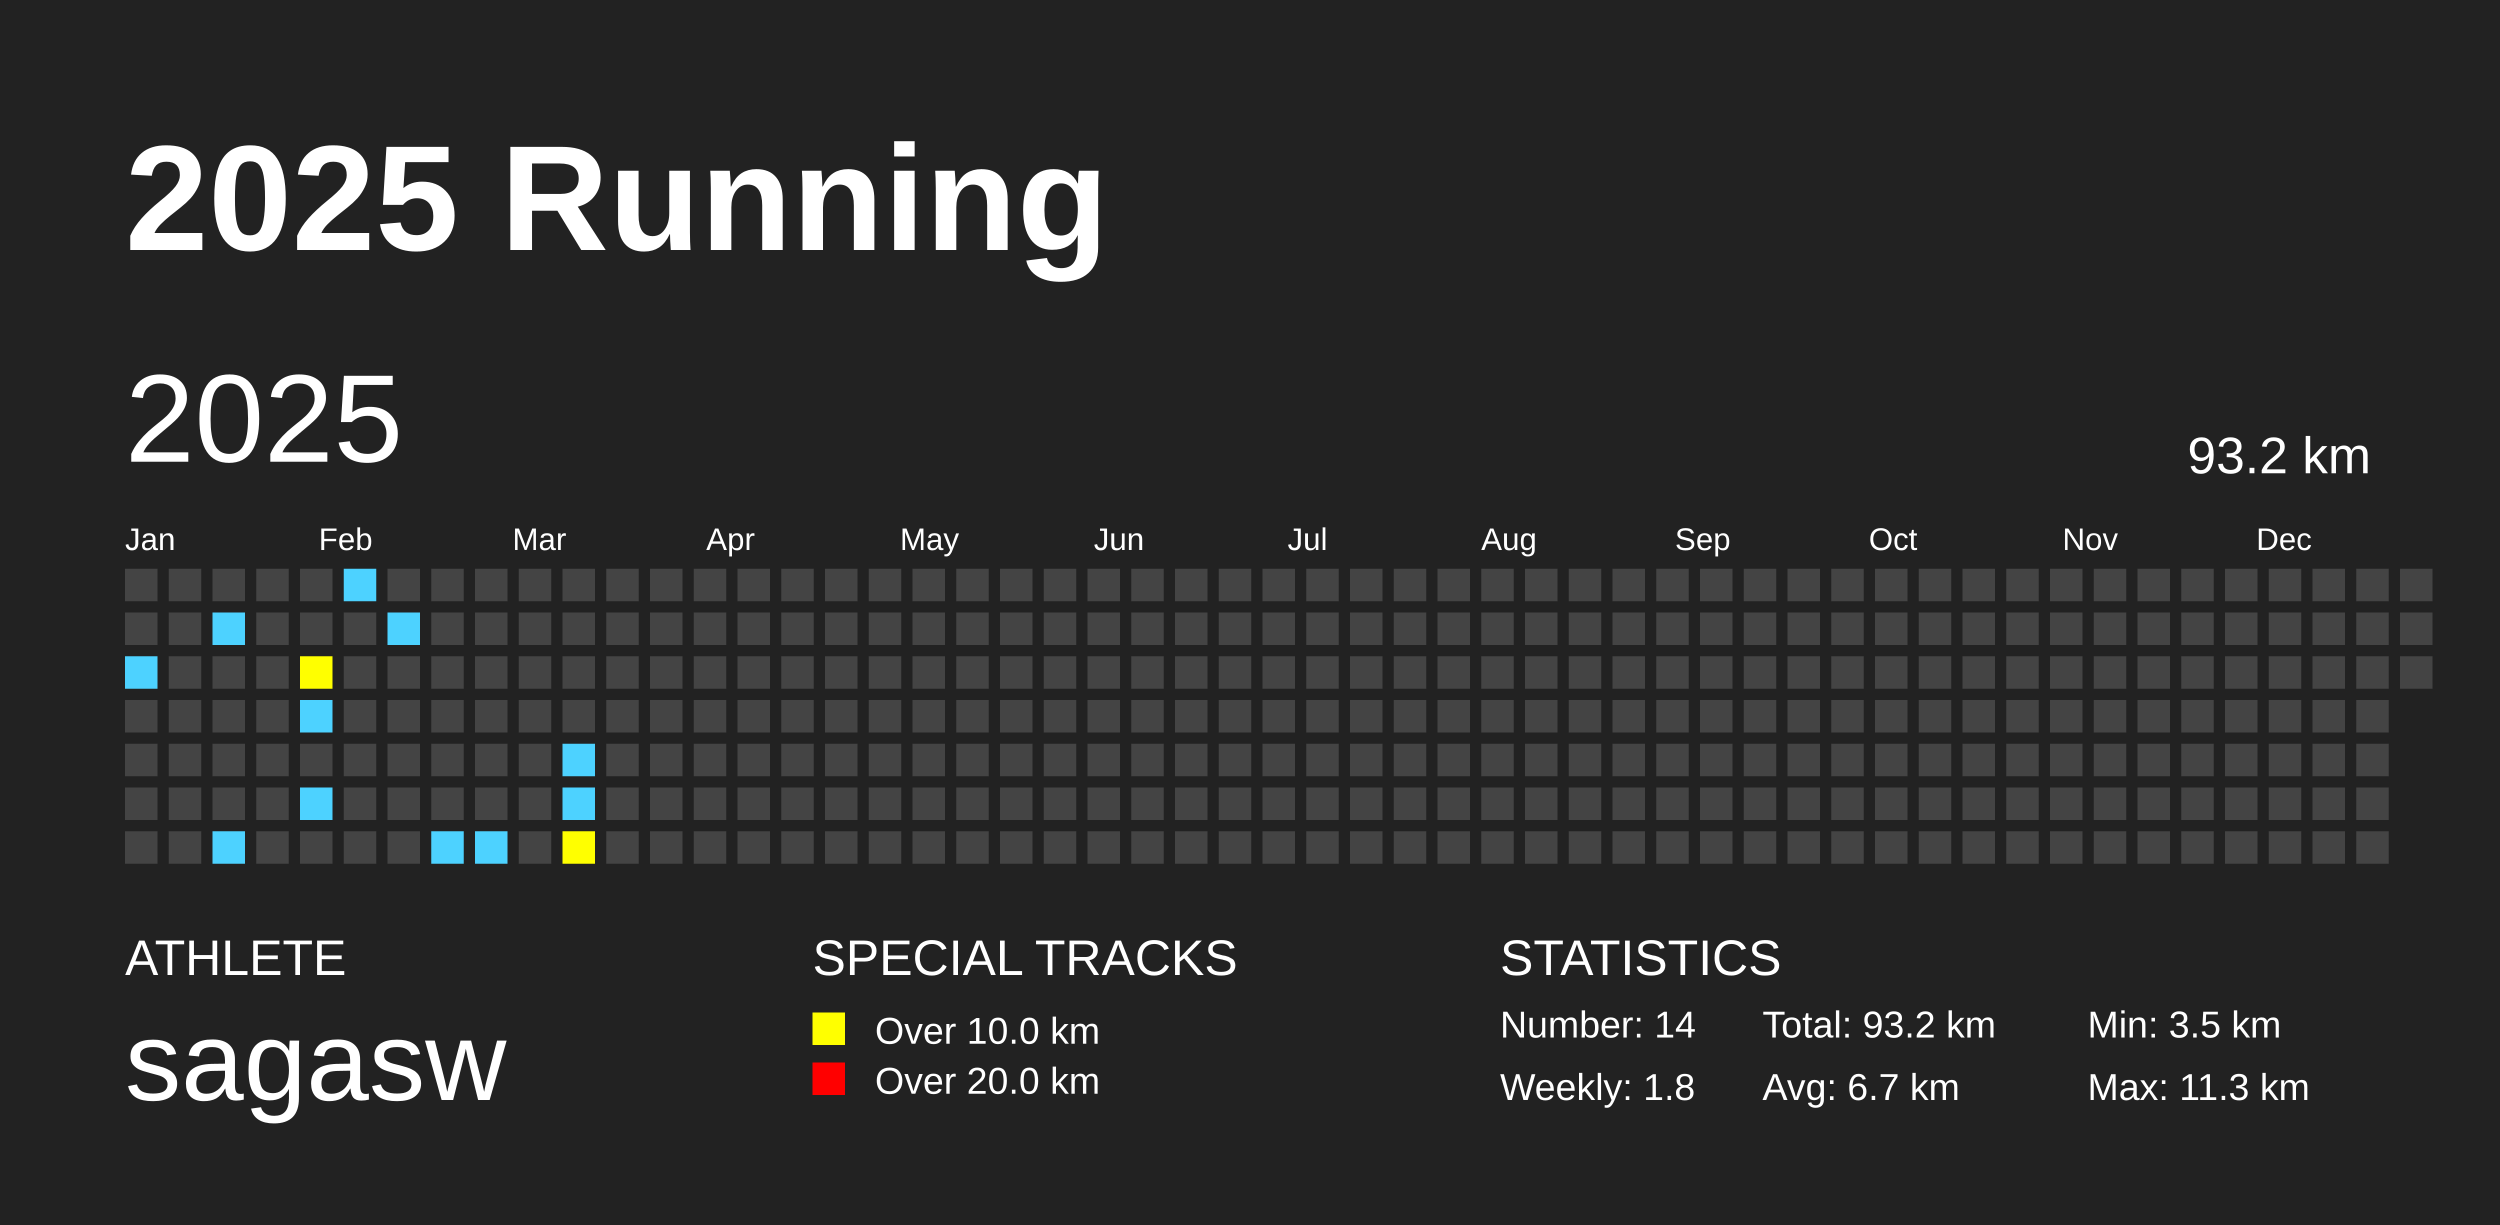
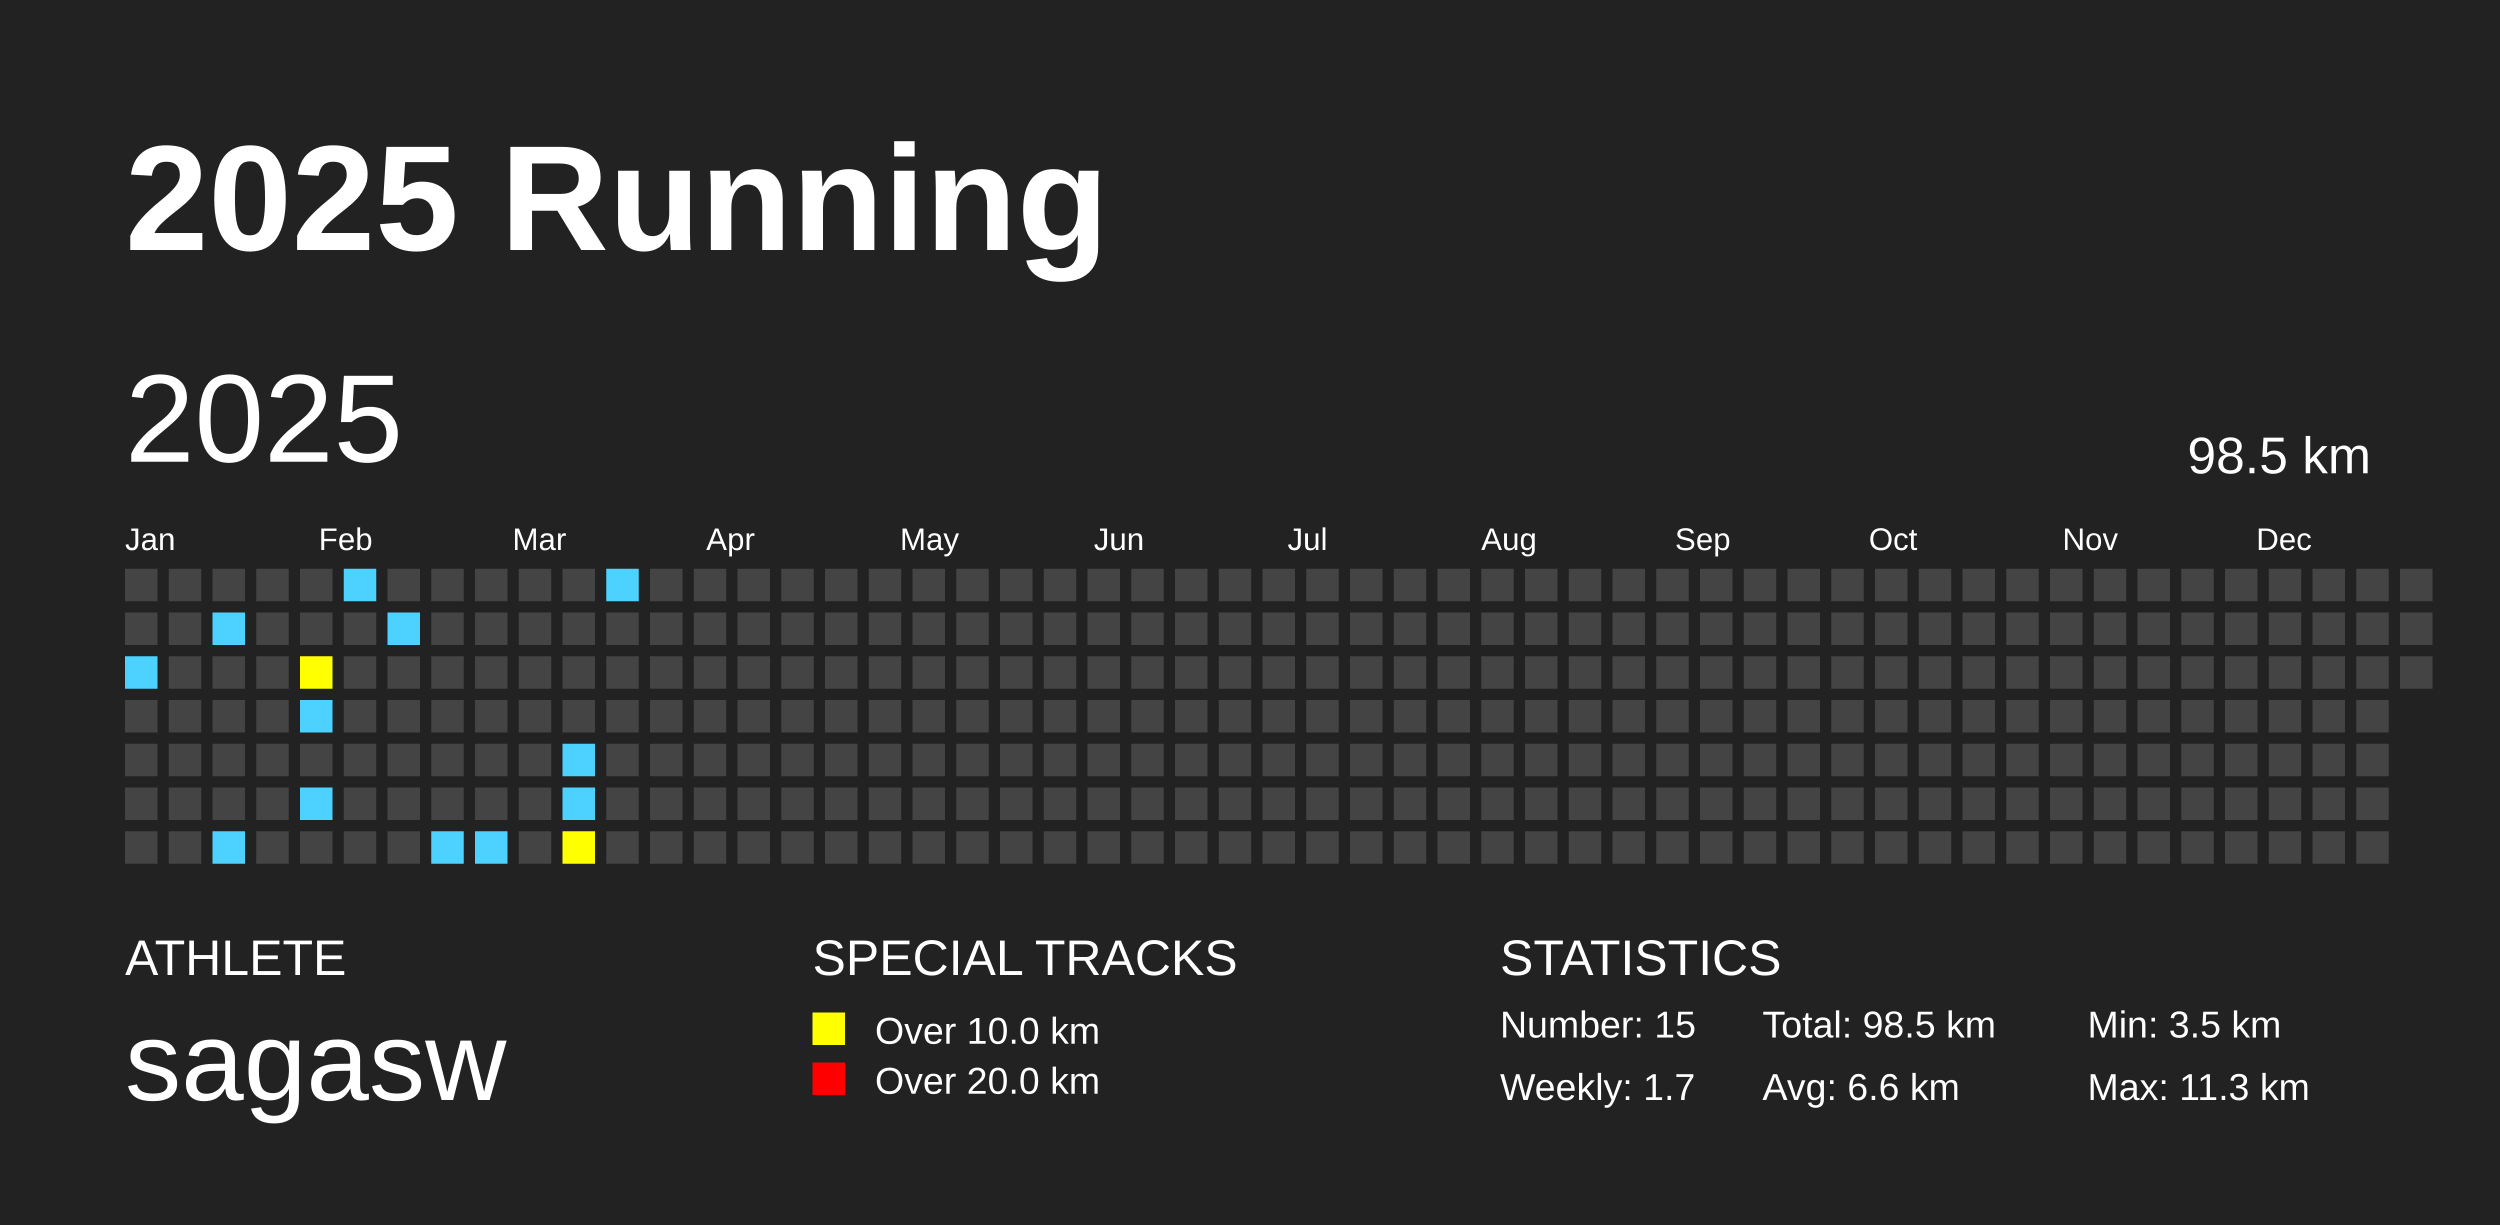
<svg xmlns="http://www.w3.org/2000/svg" baseProfile="full" height="98mm" version="1.1" viewBox="0,0,200,98" width="200mm">
  <defs />
  <rect fill="#222222" height="98" width="200" x="0" y="0" />
  <text fill="#FFFFFF" style="font-size:12px; font-family:Arial; font-weight:bold;" x="10" y="20">2025 Running</text>
  <text fill="#FFFFFF" style="font-size:4px; font-family:Arial" x="10" y="78">ATHLETE</text>
  <text fill="#FFFFFF" style="font-size:9px; font-family:Arial" x="10" y="88">sagasw</text>
  <text fill="#FFFFFF" style="font-size:4px; font-family:Arial" x="65" y="78">SPECIAL TRACKS</text>
  <rect fill="yellow" height="2.6" width="2.6" x="65" y="81" />
  <text fill="#FFFFFF" style="font-size:3px; font-family:Arial" x="70" y="83.5">Over 10.0 km</text>
  <rect fill="red" height="2.6" width="2.6" x="65" y="85" />
  <text fill="#FFFFFF" style="font-size:3px; font-family:Arial" x="70" y="87.5">Over 20.0 km</text>
  <text fill="#FFFFFF" style="font-size:4px; font-family:Arial" x="120" y="78">STATISTICS</text>
-   <text fill="#FFFFFF" style="font-size:3px; font-family:Arial" x="120" y="83">Number: 14</text>
-   <text fill="#FFFFFF" style="font-size:3px; font-family:Arial" x="120" y="88">Weekly: 1.8</text>
-   <text fill="#FFFFFF" style="font-size:3px; font-family:Arial" x="141" y="83">Total: 93.2 km</text>
-   <text fill="#FFFFFF" style="font-size:3px; font-family:Arial" x="141" y="88">Avg: 6.7 km</text>
+   <text fill="#FFFFFF" style="font-size:3px; font-family:Arial" x="120" y="83">Number: 15</text>
+   <text fill="#FFFFFF" style="font-size:3px; font-family:Arial" x="120" y="88">Weekly: 1.7</text>
+   <text fill="#FFFFFF" style="font-size:3px; font-family:Arial" x="141" y="83">Total: 98.5 km</text>
+   <text fill="#FFFFFF" style="font-size:3px; font-family:Arial" x="141" y="88">Avg: 6.6 km</text>
  <text fill="#FFFFFF" style="font-size:3px; font-family:Arial" x="167" y="83">Min: 3.5 km</text>
  <text fill="#FFFFFF" style="font-size:3px; font-family:Arial" x="167" y="88">Max: 11.3 km</text>
  <text dominant-baseline="hanging" fill="#FFFFFF" style="font-size:10.0px; font-family:Arial;" x="10" y="30">2025</text>
-   <text dominant-baseline="hanging" fill="#FFFFFF" style="font-size:4.125px; font-family:Arial;" x="175" y="35">93.2 km</text>
+   <text dominant-baseline="hanging" fill="#FFFFFF" style="font-size:4.125px; font-family:Arial;" x="175" y="35">98.5 km</text>
  <text fill="#FFFFFF" style="font-size:2.5px; font-family:Arial" x="10.0" y="44">Jan</text>
  <text fill="#FFFFFF" style="font-size:2.5px; font-family:Arial" x="25.5" y="44">Feb</text>
  <text fill="#FFFFFF" style="font-size:2.5px; font-family:Arial" x="41.0" y="44">Mar</text>
  <text fill="#FFFFFF" style="font-size:2.5px; font-family:Arial" x="56.5" y="44">Apr</text>
  <text fill="#FFFFFF" style="font-size:2.5px; font-family:Arial" x="72.0" y="44">May</text>
  <text fill="#FFFFFF" style="font-size:2.5px; font-family:Arial" x="87.5" y="44">Jun</text>
  <text fill="#FFFFFF" style="font-size:2.5px; font-family:Arial" x="103.0" y="44">Jul</text>
  <text fill="#FFFFFF" style="font-size:2.5px; font-family:Arial" x="118.5" y="44">Aug</text>
  <text fill="#FFFFFF" style="font-size:2.5px; font-family:Arial" x="134.0" y="44">Sep</text>
  <text fill="#FFFFFF" style="font-size:2.5px; font-family:Arial" x="149.5" y="44">Oct</text>
  <text fill="#FFFFFF" style="font-size:2.5px; font-family:Arial" x="165.0" y="44">Nov</text>
  <text fill="#FFFFFF" style="font-size:2.5px; font-family:Arial" x="180.5" y="44">Dec</text>
  <rect fill="#444444" height="2.6" width="2.6" x="10.0" y="45.5" />
  <rect fill="#444444" height="2.6" width="2.6" x="10.0" y="49.0" />
  <rect fill="#4DD2FF" height="2.6" width="2.6" x="10.0" y="52.5" />
  <rect fill="#444444" height="2.6" width="2.6" x="10.0" y="56.0" />
  <rect fill="#444444" height="2.6" width="2.6" x="10.0" y="59.5" />
  <rect fill="#444444" height="2.6" width="2.6" x="10.0" y="63.0" />
  <rect fill="#444444" height="2.6" width="2.6" x="10.0" y="66.5" />
  <rect fill="#444444" height="2.6" width="2.6" x="13.5" y="45.5" />
  <rect fill="#444444" height="2.6" width="2.6" x="13.5" y="49.0" />
  <rect fill="#444444" height="2.6" width="2.6" x="13.5" y="52.5" />
  <rect fill="#444444" height="2.6" width="2.6" x="13.5" y="56.0" />
  <rect fill="#444444" height="2.6" width="2.6" x="13.5" y="59.5" />
  <rect fill="#444444" height="2.6" width="2.6" x="13.5" y="63.0" />
  <rect fill="#444444" height="2.6" width="2.6" x="13.5" y="66.5" />
  <rect fill="#444444" height="2.6" width="2.6" x="17.0" y="45.5" />
  <rect fill="#4DD2FF" height="2.6" width="2.6" x="17.0" y="49.0" />
  <rect fill="#444444" height="2.6" width="2.6" x="17.0" y="52.5" />
  <rect fill="#444444" height="2.6" width="2.6" x="17.0" y="56.0" />
  <rect fill="#444444" height="2.6" width="2.6" x="17.0" y="59.5" />
  <rect fill="#444444" height="2.6" width="2.6" x="17.0" y="63.0" />
  <rect fill="#4DD2FF" height="2.6" width="2.6" x="17.0" y="66.5" />
  <rect fill="#444444" height="2.6" width="2.6" x="20.5" y="45.5" />
  <rect fill="#444444" height="2.6" width="2.6" x="20.5" y="49.0" />
  <rect fill="#444444" height="2.6" width="2.6" x="20.5" y="52.5" />
  <rect fill="#444444" height="2.6" width="2.6" x="20.5" y="56.0" />
  <rect fill="#444444" height="2.6" width="2.6" x="20.5" y="59.5" />
  <rect fill="#444444" height="2.6" width="2.6" x="20.5" y="63.0" />
  <rect fill="#444444" height="2.6" width="2.6" x="20.5" y="66.5" />
  <rect fill="#444444" height="2.6" width="2.6" x="24.0" y="45.5" />
  <rect fill="#444444" height="2.6" width="2.6" x="24.0" y="49.0" />
  <rect fill="yellow" height="2.6" width="2.6" x="24.0" y="52.5" />
  <rect fill="#4DD2FF" height="2.6" width="2.6" x="24.0" y="56.0" />
  <rect fill="#444444" height="2.6" width="2.6" x="24.0" y="59.5" />
  <rect fill="#4DD2FF" height="2.6" width="2.6" x="24.0" y="63.0" />
  <rect fill="#444444" height="2.6" width="2.6" x="24.0" y="66.5" />
  <rect fill="#4DD2FF" height="2.6" width="2.6" x="27.5" y="45.5" />
  <rect fill="#444444" height="2.6" width="2.6" x="27.5" y="49.0" />
  <rect fill="#444444" height="2.6" width="2.6" x="27.5" y="52.5" />
  <rect fill="#444444" height="2.6" width="2.6" x="27.5" y="56.0" />
  <rect fill="#444444" height="2.6" width="2.6" x="27.5" y="59.5" />
  <rect fill="#444444" height="2.6" width="2.6" x="27.5" y="63.0" />
  <rect fill="#444444" height="2.6" width="2.6" x="27.5" y="66.5" />
  <rect fill="#444444" height="2.6" width="2.6" x="31.0" y="45.5" />
  <rect fill="#4DD2FF" height="2.6" width="2.6" x="31.0" y="49.0" />
  <rect fill="#444444" height="2.6" width="2.6" x="31.0" y="52.5" />
  <rect fill="#444444" height="2.6" width="2.6" x="31.0" y="56.0" />
  <rect fill="#444444" height="2.6" width="2.6" x="31.0" y="59.5" />
  <rect fill="#444444" height="2.6" width="2.6" x="31.0" y="63.0" />
  <rect fill="#444444" height="2.6" width="2.6" x="31.0" y="66.5" />
  <rect fill="#444444" height="2.6" width="2.6" x="34.5" y="45.5" />
  <rect fill="#444444" height="2.6" width="2.6" x="34.5" y="49.0" />
  <rect fill="#444444" height="2.6" width="2.6" x="34.5" y="52.5" />
  <rect fill="#444444" height="2.6" width="2.6" x="34.5" y="56.0" />
  <rect fill="#444444" height="2.6" width="2.6" x="34.5" y="59.5" />
  <rect fill="#444444" height="2.6" width="2.6" x="34.5" y="63.0" />
  <rect fill="#4DD2FF" height="2.6" width="2.6" x="34.5" y="66.5" />
  <rect fill="#444444" height="2.6" width="2.6" x="38.0" y="45.5" />
  <rect fill="#444444" height="2.6" width="2.6" x="38.0" y="49.0" />
  <rect fill="#444444" height="2.6" width="2.6" x="38.0" y="52.5" />
  <rect fill="#444444" height="2.6" width="2.6" x="38.0" y="56.0" />
  <rect fill="#444444" height="2.6" width="2.6" x="38.0" y="59.5" />
  <rect fill="#444444" height="2.6" width="2.6" x="38.0" y="63.0" />
  <rect fill="#4DD2FF" height="2.6" width="2.6" x="38.0" y="66.5" />
  <rect fill="#444444" height="2.6" width="2.6" x="41.5" y="45.5" />
  <rect fill="#444444" height="2.6" width="2.6" x="41.5" y="49.0" />
  <rect fill="#444444" height="2.6" width="2.6" x="41.5" y="52.5" />
  <rect fill="#444444" height="2.6" width="2.6" x="41.5" y="56.0" />
  <rect fill="#444444" height="2.6" width="2.6" x="41.5" y="59.5" />
  <rect fill="#444444" height="2.6" width="2.6" x="41.5" y="63.0" />
  <rect fill="#444444" height="2.6" width="2.6" x="41.5" y="66.5" />
  <rect fill="#444444" height="2.6" width="2.6" x="45.0" y="45.5" />
  <rect fill="#444444" height="2.6" width="2.6" x="45.0" y="49.0" />
  <rect fill="#444444" height="2.6" width="2.6" x="45.0" y="52.5" />
  <rect fill="#444444" height="2.6" width="2.6" x="45.0" y="56.0" />
  <rect fill="#4DD2FF" height="2.6" width="2.6" x="45.0" y="59.5" />
  <rect fill="#4DD2FF" height="2.6" width="2.6" x="45.0" y="63.0" />
  <rect fill="yellow" height="2.6" width="2.6" x="45.0" y="66.5" />
-   <rect fill="#444444" height="2.6" width="2.6" x="48.5" y="45.5" />
+   <rect fill="#4DD2FF" height="2.6" width="2.6" x="48.5" y="45.5" />
  <rect fill="#444444" height="2.6" width="2.6" x="48.5" y="49.0" />
  <rect fill="#444444" height="2.6" width="2.6" x="48.5" y="52.5" />
  <rect fill="#444444" height="2.6" width="2.6" x="48.5" y="56.0" />
  <rect fill="#444444" height="2.6" width="2.6" x="48.5" y="59.5" />
  <rect fill="#444444" height="2.6" width="2.6" x="48.5" y="63.0" />
  <rect fill="#444444" height="2.6" width="2.6" x="48.5" y="66.5" />
  <rect fill="#444444" height="2.6" width="2.6" x="52.0" y="45.5" />
  <rect fill="#444444" height="2.6" width="2.6" x="52.0" y="49.0" />
  <rect fill="#444444" height="2.6" width="2.6" x="52.0" y="52.5" />
  <rect fill="#444444" height="2.6" width="2.6" x="52.0" y="56.0" />
  <rect fill="#444444" height="2.6" width="2.6" x="52.0" y="59.5" />
  <rect fill="#444444" height="2.6" width="2.6" x="52.0" y="63.0" />
  <rect fill="#444444" height="2.6" width="2.6" x="52.0" y="66.5" />
  <rect fill="#444444" height="2.6" width="2.6" x="55.5" y="45.5" />
  <rect fill="#444444" height="2.6" width="2.6" x="55.5" y="49.0" />
  <rect fill="#444444" height="2.6" width="2.6" x="55.5" y="52.5" />
  <rect fill="#444444" height="2.6" width="2.6" x="55.5" y="56.0" />
  <rect fill="#444444" height="2.6" width="2.6" x="55.5" y="59.5" />
  <rect fill="#444444" height="2.6" width="2.6" x="55.5" y="63.0" />
  <rect fill="#444444" height="2.6" width="2.6" x="55.5" y="66.5" />
  <rect fill="#444444" height="2.6" width="2.6" x="59.0" y="45.5" />
  <rect fill="#444444" height="2.6" width="2.6" x="59.0" y="49.0" />
  <rect fill="#444444" height="2.6" width="2.6" x="59.0" y="52.5" />
  <rect fill="#444444" height="2.6" width="2.6" x="59.0" y="56.0" />
  <rect fill="#444444" height="2.6" width="2.6" x="59.0" y="59.5" />
  <rect fill="#444444" height="2.6" width="2.6" x="59.0" y="63.0" />
  <rect fill="#444444" height="2.6" width="2.6" x="59.0" y="66.5" />
  <rect fill="#444444" height="2.6" width="2.6" x="62.5" y="45.5" />
  <rect fill="#444444" height="2.6" width="2.6" x="62.5" y="49.0" />
  <rect fill="#444444" height="2.6" width="2.6" x="62.5" y="52.5" />
  <rect fill="#444444" height="2.6" width="2.6" x="62.5" y="56.0" />
  <rect fill="#444444" height="2.6" width="2.6" x="62.5" y="59.5" />
  <rect fill="#444444" height="2.6" width="2.6" x="62.5" y="63.0" />
  <rect fill="#444444" height="2.6" width="2.6" x="62.5" y="66.5" />
  <rect fill="#444444" height="2.6" width="2.6" x="66.0" y="45.5" />
  <rect fill="#444444" height="2.6" width="2.6" x="66.0" y="49.0" />
  <rect fill="#444444" height="2.6" width="2.6" x="66.0" y="52.5" />
  <rect fill="#444444" height="2.6" width="2.6" x="66.0" y="56.0" />
  <rect fill="#444444" height="2.6" width="2.6" x="66.0" y="59.5" />
  <rect fill="#444444" height="2.6" width="2.6" x="66.0" y="63.0" />
  <rect fill="#444444" height="2.6" width="2.6" x="66.0" y="66.5" />
  <rect fill="#444444" height="2.6" width="2.6" x="69.5" y="45.5" />
  <rect fill="#444444" height="2.6" width="2.6" x="69.5" y="49.0" />
  <rect fill="#444444" height="2.6" width="2.6" x="69.5" y="52.5" />
  <rect fill="#444444" height="2.6" width="2.6" x="69.5" y="56.0" />
  <rect fill="#444444" height="2.6" width="2.6" x="69.5" y="59.5" />
  <rect fill="#444444" height="2.6" width="2.6" x="69.5" y="63.0" />
  <rect fill="#444444" height="2.6" width="2.6" x="69.5" y="66.5" />
  <rect fill="#444444" height="2.6" width="2.6" x="73.0" y="45.5" />
  <rect fill="#444444" height="2.6" width="2.6" x="73.0" y="49.0" />
  <rect fill="#444444" height="2.6" width="2.6" x="73.0" y="52.5" />
  <rect fill="#444444" height="2.6" width="2.6" x="73.0" y="56.0" />
  <rect fill="#444444" height="2.6" width="2.6" x="73.0" y="59.5" />
  <rect fill="#444444" height="2.6" width="2.6" x="73.0" y="63.0" />
  <rect fill="#444444" height="2.6" width="2.6" x="73.0" y="66.5" />
  <rect fill="#444444" height="2.6" width="2.6" x="76.5" y="45.5" />
  <rect fill="#444444" height="2.6" width="2.6" x="76.5" y="49.0" />
  <rect fill="#444444" height="2.6" width="2.6" x="76.5" y="52.5" />
  <rect fill="#444444" height="2.6" width="2.6" x="76.5" y="56.0" />
  <rect fill="#444444" height="2.6" width="2.6" x="76.5" y="59.5" />
  <rect fill="#444444" height="2.6" width="2.6" x="76.5" y="63.0" />
  <rect fill="#444444" height="2.6" width="2.6" x="76.5" y="66.5" />
  <rect fill="#444444" height="2.6" width="2.6" x="80.0" y="45.5" />
  <rect fill="#444444" height="2.6" width="2.6" x="80.0" y="49.0" />
  <rect fill="#444444" height="2.6" width="2.6" x="80.0" y="52.5" />
  <rect fill="#444444" height="2.6" width="2.6" x="80.0" y="56.0" />
  <rect fill="#444444" height="2.6" width="2.6" x="80.0" y="59.5" />
  <rect fill="#444444" height="2.6" width="2.6" x="80.0" y="63.0" />
  <rect fill="#444444" height="2.6" width="2.6" x="80.0" y="66.5" />
  <rect fill="#444444" height="2.6" width="2.6" x="83.5" y="45.5" />
  <rect fill="#444444" height="2.6" width="2.6" x="83.5" y="49.0" />
  <rect fill="#444444" height="2.6" width="2.6" x="83.5" y="52.5" />
  <rect fill="#444444" height="2.6" width="2.6" x="83.5" y="56.0" />
  <rect fill="#444444" height="2.6" width="2.6" x="83.5" y="59.5" />
  <rect fill="#444444" height="2.6" width="2.6" x="83.5" y="63.0" />
  <rect fill="#444444" height="2.6" width="2.6" x="83.5" y="66.5" />
  <rect fill="#444444" height="2.6" width="2.6" x="87.0" y="45.5" />
  <rect fill="#444444" height="2.6" width="2.6" x="87.0" y="49.0" />
  <rect fill="#444444" height="2.6" width="2.6" x="87.0" y="52.5" />
  <rect fill="#444444" height="2.6" width="2.6" x="87.0" y="56.0" />
  <rect fill="#444444" height="2.6" width="2.6" x="87.0" y="59.5" />
  <rect fill="#444444" height="2.6" width="2.6" x="87.0" y="63.0" />
  <rect fill="#444444" height="2.6" width="2.6" x="87.0" y="66.5" />
  <rect fill="#444444" height="2.6" width="2.6" x="90.5" y="45.5" />
  <rect fill="#444444" height="2.6" width="2.6" x="90.5" y="49.0" />
  <rect fill="#444444" height="2.6" width="2.6" x="90.5" y="52.5" />
  <rect fill="#444444" height="2.6" width="2.6" x="90.5" y="56.0" />
  <rect fill="#444444" height="2.6" width="2.6" x="90.5" y="59.5" />
  <rect fill="#444444" height="2.6" width="2.6" x="90.5" y="63.0" />
  <rect fill="#444444" height="2.6" width="2.6" x="90.5" y="66.5" />
  <rect fill="#444444" height="2.6" width="2.6" x="94.0" y="45.5" />
  <rect fill="#444444" height="2.6" width="2.6" x="94.0" y="49.0" />
  <rect fill="#444444" height="2.6" width="2.6" x="94.0" y="52.5" />
  <rect fill="#444444" height="2.6" width="2.6" x="94.0" y="56.0" />
  <rect fill="#444444" height="2.6" width="2.6" x="94.0" y="59.5" />
  <rect fill="#444444" height="2.6" width="2.6" x="94.0" y="63.0" />
  <rect fill="#444444" height="2.6" width="2.6" x="94.0" y="66.5" />
  <rect fill="#444444" height="2.6" width="2.6" x="97.5" y="45.5" />
  <rect fill="#444444" height="2.6" width="2.6" x="97.5" y="49.0" />
  <rect fill="#444444" height="2.6" width="2.6" x="97.5" y="52.5" />
  <rect fill="#444444" height="2.6" width="2.6" x="97.5" y="56.0" />
  <rect fill="#444444" height="2.6" width="2.6" x="97.5" y="59.5" />
  <rect fill="#444444" height="2.6" width="2.6" x="97.5" y="63.0" />
  <rect fill="#444444" height="2.6" width="2.6" x="97.5" y="66.5" />
  <rect fill="#444444" height="2.6" width="2.6" x="101.0" y="45.5" />
  <rect fill="#444444" height="2.6" width="2.6" x="101.0" y="49.0" />
  <rect fill="#444444" height="2.6" width="2.6" x="101.0" y="52.5" />
  <rect fill="#444444" height="2.6" width="2.6" x="101.0" y="56.0" />
  <rect fill="#444444" height="2.6" width="2.6" x="101.0" y="59.5" />
  <rect fill="#444444" height="2.6" width="2.6" x="101.0" y="63.0" />
  <rect fill="#444444" height="2.6" width="2.6" x="101.0" y="66.5" />
  <rect fill="#444444" height="2.6" width="2.6" x="104.5" y="45.5" />
  <rect fill="#444444" height="2.6" width="2.6" x="104.5" y="49.0" />
  <rect fill="#444444" height="2.6" width="2.6" x="104.5" y="52.5" />
  <rect fill="#444444" height="2.6" width="2.6" x="104.5" y="56.0" />
  <rect fill="#444444" height="2.6" width="2.6" x="104.5" y="59.5" />
  <rect fill="#444444" height="2.6" width="2.6" x="104.5" y="63.0" />
  <rect fill="#444444" height="2.6" width="2.6" x="104.5" y="66.5" />
  <rect fill="#444444" height="2.6" width="2.6" x="108.0" y="45.5" />
  <rect fill="#444444" height="2.6" width="2.6" x="108.0" y="49.0" />
  <rect fill="#444444" height="2.6" width="2.6" x="108.0" y="52.5" />
  <rect fill="#444444" height="2.6" width="2.6" x="108.0" y="56.0" />
  <rect fill="#444444" height="2.6" width="2.6" x="108.0" y="59.5" />
  <rect fill="#444444" height="2.6" width="2.6" x="108.0" y="63.0" />
  <rect fill="#444444" height="2.6" width="2.6" x="108.0" y="66.5" />
  <rect fill="#444444" height="2.6" width="2.6" x="111.5" y="45.5" />
  <rect fill="#444444" height="2.6" width="2.6" x="111.5" y="49.0" />
  <rect fill="#444444" height="2.6" width="2.6" x="111.5" y="52.5" />
  <rect fill="#444444" height="2.6" width="2.6" x="111.5" y="56.0" />
  <rect fill="#444444" height="2.6" width="2.6" x="111.5" y="59.5" />
  <rect fill="#444444" height="2.6" width="2.6" x="111.5" y="63.0" />
  <rect fill="#444444" height="2.6" width="2.6" x="111.5" y="66.5" />
  <rect fill="#444444" height="2.6" width="2.6" x="115.0" y="45.5" />
  <rect fill="#444444" height="2.6" width="2.6" x="115.0" y="49.0" />
  <rect fill="#444444" height="2.6" width="2.6" x="115.0" y="52.5" />
  <rect fill="#444444" height="2.6" width="2.6" x="115.0" y="56.0" />
  <rect fill="#444444" height="2.6" width="2.6" x="115.0" y="59.5" />
  <rect fill="#444444" height="2.6" width="2.6" x="115.0" y="63.0" />
  <rect fill="#444444" height="2.6" width="2.6" x="115.0" y="66.5" />
  <rect fill="#444444" height="2.6" width="2.6" x="118.5" y="45.5" />
  <rect fill="#444444" height="2.6" width="2.6" x="118.5" y="49.0" />
  <rect fill="#444444" height="2.6" width="2.6" x="118.5" y="52.5" />
  <rect fill="#444444" height="2.6" width="2.6" x="118.5" y="56.0" />
  <rect fill="#444444" height="2.6" width="2.6" x="118.5" y="59.5" />
  <rect fill="#444444" height="2.6" width="2.6" x="118.5" y="63.0" />
  <rect fill="#444444" height="2.6" width="2.6" x="118.5" y="66.5" />
  <rect fill="#444444" height="2.6" width="2.6" x="122.0" y="45.5" />
  <rect fill="#444444" height="2.6" width="2.6" x="122.0" y="49.0" />
  <rect fill="#444444" height="2.6" width="2.6" x="122.0" y="52.5" />
  <rect fill="#444444" height="2.6" width="2.6" x="122.0" y="56.0" />
  <rect fill="#444444" height="2.6" width="2.6" x="122.0" y="59.5" />
  <rect fill="#444444" height="2.6" width="2.6" x="122.0" y="63.0" />
  <rect fill="#444444" height="2.6" width="2.6" x="122.0" y="66.5" />
  <rect fill="#444444" height="2.6" width="2.6" x="125.5" y="45.5" />
  <rect fill="#444444" height="2.6" width="2.6" x="125.5" y="49.0" />
  <rect fill="#444444" height="2.6" width="2.6" x="125.5" y="52.5" />
  <rect fill="#444444" height="2.6" width="2.6" x="125.5" y="56.0" />
  <rect fill="#444444" height="2.6" width="2.6" x="125.5" y="59.5" />
  <rect fill="#444444" height="2.6" width="2.6" x="125.5" y="63.0" />
  <rect fill="#444444" height="2.6" width="2.6" x="125.5" y="66.5" />
  <rect fill="#444444" height="2.6" width="2.6" x="129.0" y="45.5" />
  <rect fill="#444444" height="2.6" width="2.6" x="129.0" y="49.0" />
  <rect fill="#444444" height="2.6" width="2.6" x="129.0" y="52.5" />
  <rect fill="#444444" height="2.6" width="2.6" x="129.0" y="56.0" />
  <rect fill="#444444" height="2.6" width="2.6" x="129.0" y="59.5" />
  <rect fill="#444444" height="2.6" width="2.6" x="129.0" y="63.0" />
  <rect fill="#444444" height="2.6" width="2.6" x="129.0" y="66.5" />
  <rect fill="#444444" height="2.6" width="2.6" x="132.5" y="45.5" />
  <rect fill="#444444" height="2.6" width="2.6" x="132.5" y="49.0" />
  <rect fill="#444444" height="2.6" width="2.6" x="132.5" y="52.5" />
  <rect fill="#444444" height="2.6" width="2.6" x="132.5" y="56.0" />
  <rect fill="#444444" height="2.6" width="2.6" x="132.5" y="59.5" />
  <rect fill="#444444" height="2.6" width="2.6" x="132.5" y="63.0" />
  <rect fill="#444444" height="2.6" width="2.6" x="132.5" y="66.5" />
  <rect fill="#444444" height="2.6" width="2.6" x="136.0" y="45.5" />
  <rect fill="#444444" height="2.6" width="2.6" x="136.0" y="49.0" />
  <rect fill="#444444" height="2.6" width="2.6" x="136.0" y="52.5" />
  <rect fill="#444444" height="2.6" width="2.6" x="136.0" y="56.0" />
  <rect fill="#444444" height="2.6" width="2.6" x="136.0" y="59.5" />
  <rect fill="#444444" height="2.6" width="2.6" x="136.0" y="63.0" />
  <rect fill="#444444" height="2.6" width="2.6" x="136.0" y="66.5" />
  <rect fill="#444444" height="2.6" width="2.6" x="139.5" y="45.5" />
  <rect fill="#444444" height="2.6" width="2.6" x="139.5" y="49.0" />
  <rect fill="#444444" height="2.6" width="2.6" x="139.5" y="52.5" />
  <rect fill="#444444" height="2.6" width="2.6" x="139.5" y="56.0" />
  <rect fill="#444444" height="2.6" width="2.6" x="139.5" y="59.5" />
  <rect fill="#444444" height="2.6" width="2.6" x="139.5" y="63.0" />
  <rect fill="#444444" height="2.6" width="2.6" x="139.5" y="66.5" />
  <rect fill="#444444" height="2.6" width="2.6" x="143.0" y="45.5" />
  <rect fill="#444444" height="2.6" width="2.6" x="143.0" y="49.0" />
  <rect fill="#444444" height="2.6" width="2.6" x="143.0" y="52.5" />
  <rect fill="#444444" height="2.6" width="2.6" x="143.0" y="56.0" />
  <rect fill="#444444" height="2.6" width="2.6" x="143.0" y="59.5" />
  <rect fill="#444444" height="2.6" width="2.6" x="143.0" y="63.0" />
  <rect fill="#444444" height="2.6" width="2.6" x="143.0" y="66.5" />
  <rect fill="#444444" height="2.6" width="2.6" x="146.5" y="45.5" />
  <rect fill="#444444" height="2.6" width="2.6" x="146.5" y="49.0" />
  <rect fill="#444444" height="2.6" width="2.6" x="146.5" y="52.5" />
  <rect fill="#444444" height="2.6" width="2.6" x="146.5" y="56.0" />
  <rect fill="#444444" height="2.6" width="2.6" x="146.5" y="59.5" />
  <rect fill="#444444" height="2.6" width="2.6" x="146.5" y="63.0" />
  <rect fill="#444444" height="2.6" width="2.6" x="146.5" y="66.5" />
  <rect fill="#444444" height="2.6" width="2.6" x="150.0" y="45.5" />
  <rect fill="#444444" height="2.6" width="2.6" x="150.0" y="49.0" />
  <rect fill="#444444" height="2.6" width="2.6" x="150.0" y="52.5" />
  <rect fill="#444444" height="2.6" width="2.6" x="150.0" y="56.0" />
  <rect fill="#444444" height="2.6" width="2.6" x="150.0" y="59.5" />
  <rect fill="#444444" height="2.6" width="2.6" x="150.0" y="63.0" />
  <rect fill="#444444" height="2.6" width="2.6" x="150.0" y="66.5" />
  <rect fill="#444444" height="2.6" width="2.6" x="153.5" y="45.5" />
  <rect fill="#444444" height="2.6" width="2.6" x="153.5" y="49.0" />
  <rect fill="#444444" height="2.6" width="2.6" x="153.5" y="52.5" />
  <rect fill="#444444" height="2.6" width="2.6" x="153.5" y="56.0" />
  <rect fill="#444444" height="2.6" width="2.6" x="153.5" y="59.5" />
  <rect fill="#444444" height="2.6" width="2.6" x="153.5" y="63.0" />
  <rect fill="#444444" height="2.6" width="2.6" x="153.5" y="66.5" />
  <rect fill="#444444" height="2.6" width="2.6" x="157.0" y="45.5" />
  <rect fill="#444444" height="2.6" width="2.6" x="157.0" y="49.0" />
  <rect fill="#444444" height="2.6" width="2.6" x="157.0" y="52.5" />
  <rect fill="#444444" height="2.6" width="2.6" x="157.0" y="56.0" />
  <rect fill="#444444" height="2.6" width="2.6" x="157.0" y="59.5" />
  <rect fill="#444444" height="2.6" width="2.6" x="157.0" y="63.0" />
  <rect fill="#444444" height="2.6" width="2.6" x="157.0" y="66.5" />
  <rect fill="#444444" height="2.6" width="2.6" x="160.5" y="45.5" />
  <rect fill="#444444" height="2.6" width="2.6" x="160.5" y="49.0" />
  <rect fill="#444444" height="2.6" width="2.6" x="160.5" y="52.5" />
  <rect fill="#444444" height="2.6" width="2.6" x="160.5" y="56.0" />
  <rect fill="#444444" height="2.6" width="2.6" x="160.5" y="59.5" />
  <rect fill="#444444" height="2.6" width="2.6" x="160.5" y="63.0" />
  <rect fill="#444444" height="2.6" width="2.6" x="160.5" y="66.5" />
  <rect fill="#444444" height="2.6" width="2.6" x="164.0" y="45.5" />
  <rect fill="#444444" height="2.6" width="2.6" x="164.0" y="49.0" />
  <rect fill="#444444" height="2.6" width="2.6" x="164.0" y="52.5" />
  <rect fill="#444444" height="2.6" width="2.6" x="164.0" y="56.0" />
  <rect fill="#444444" height="2.6" width="2.6" x="164.0" y="59.5" />
  <rect fill="#444444" height="2.6" width="2.6" x="164.0" y="63.0" />
  <rect fill="#444444" height="2.6" width="2.6" x="164.0" y="66.5" />
  <rect fill="#444444" height="2.6" width="2.6" x="167.5" y="45.5" />
  <rect fill="#444444" height="2.6" width="2.6" x="167.5" y="49.0" />
  <rect fill="#444444" height="2.6" width="2.6" x="167.5" y="52.5" />
  <rect fill="#444444" height="2.6" width="2.6" x="167.5" y="56.0" />
  <rect fill="#444444" height="2.6" width="2.6" x="167.5" y="59.5" />
  <rect fill="#444444" height="2.6" width="2.6" x="167.5" y="63.0" />
  <rect fill="#444444" height="2.6" width="2.6" x="167.5" y="66.5" />
  <rect fill="#444444" height="2.6" width="2.6" x="171.0" y="45.5" />
  <rect fill="#444444" height="2.6" width="2.6" x="171.0" y="49.0" />
  <rect fill="#444444" height="2.6" width="2.6" x="171.0" y="52.5" />
  <rect fill="#444444" height="2.6" width="2.6" x="171.0" y="56.0" />
  <rect fill="#444444" height="2.6" width="2.6" x="171.0" y="59.5" />
  <rect fill="#444444" height="2.6" width="2.6" x="171.0" y="63.0" />
  <rect fill="#444444" height="2.6" width="2.6" x="171.0" y="66.5" />
  <rect fill="#444444" height="2.6" width="2.6" x="174.5" y="45.5" />
  <rect fill="#444444" height="2.6" width="2.6" x="174.5" y="49.0" />
  <rect fill="#444444" height="2.6" width="2.6" x="174.5" y="52.5" />
  <rect fill="#444444" height="2.6" width="2.6" x="174.5" y="56.0" />
  <rect fill="#444444" height="2.6" width="2.6" x="174.5" y="59.5" />
  <rect fill="#444444" height="2.6" width="2.6" x="174.5" y="63.0" />
  <rect fill="#444444" height="2.6" width="2.6" x="174.5" y="66.5" />
  <rect fill="#444444" height="2.6" width="2.6" x="178.0" y="45.5" />
  <rect fill="#444444" height="2.6" width="2.6" x="178.0" y="49.0" />
  <rect fill="#444444" height="2.6" width="2.6" x="178.0" y="52.5" />
  <rect fill="#444444" height="2.6" width="2.6" x="178.0" y="56.0" />
  <rect fill="#444444" height="2.6" width="2.6" x="178.0" y="59.5" />
  <rect fill="#444444" height="2.6" width="2.6" x="178.0" y="63.0" />
  <rect fill="#444444" height="2.6" width="2.6" x="178.0" y="66.5" />
  <rect fill="#444444" height="2.6" width="2.6" x="181.5" y="45.5" />
  <rect fill="#444444" height="2.6" width="2.6" x="181.5" y="49.0" />
  <rect fill="#444444" height="2.6" width="2.6" x="181.5" y="52.5" />
  <rect fill="#444444" height="2.6" width="2.6" x="181.5" y="56.0" />
  <rect fill="#444444" height="2.6" width="2.6" x="181.5" y="59.5" />
  <rect fill="#444444" height="2.6" width="2.6" x="181.5" y="63.0" />
  <rect fill="#444444" height="2.6" width="2.6" x="181.5" y="66.5" />
  <rect fill="#444444" height="2.6" width="2.6" x="185.0" y="45.5" />
  <rect fill="#444444" height="2.6" width="2.6" x="185.0" y="49.0" />
  <rect fill="#444444" height="2.6" width="2.6" x="185.0" y="52.5" />
  <rect fill="#444444" height="2.6" width="2.6" x="185.0" y="56.0" />
  <rect fill="#444444" height="2.6" width="2.6" x="185.0" y="59.5" />
  <rect fill="#444444" height="2.6" width="2.6" x="185.0" y="63.0" />
  <rect fill="#444444" height="2.6" width="2.6" x="185.0" y="66.5" />
  <rect fill="#444444" height="2.6" width="2.6" x="188.5" y="45.5" />
  <rect fill="#444444" height="2.6" width="2.6" x="188.5" y="49.0" />
  <rect fill="#444444" height="2.6" width="2.6" x="188.5" y="52.5" />
  <rect fill="#444444" height="2.6" width="2.6" x="188.5" y="56.0" />
  <rect fill="#444444" height="2.6" width="2.6" x="188.5" y="59.5" />
  <rect fill="#444444" height="2.6" width="2.6" x="188.5" y="63.0" />
  <rect fill="#444444" height="2.6" width="2.6" x="188.5" y="66.5" />
  <rect fill="#444444" height="2.6" width="2.6" x="192.0" y="45.5" />
  <rect fill="#444444" height="2.6" width="2.6" x="192.0" y="49.0" />
  <rect fill="#444444" height="2.6" width="2.6" x="192.0" y="52.5" />
</svg>
